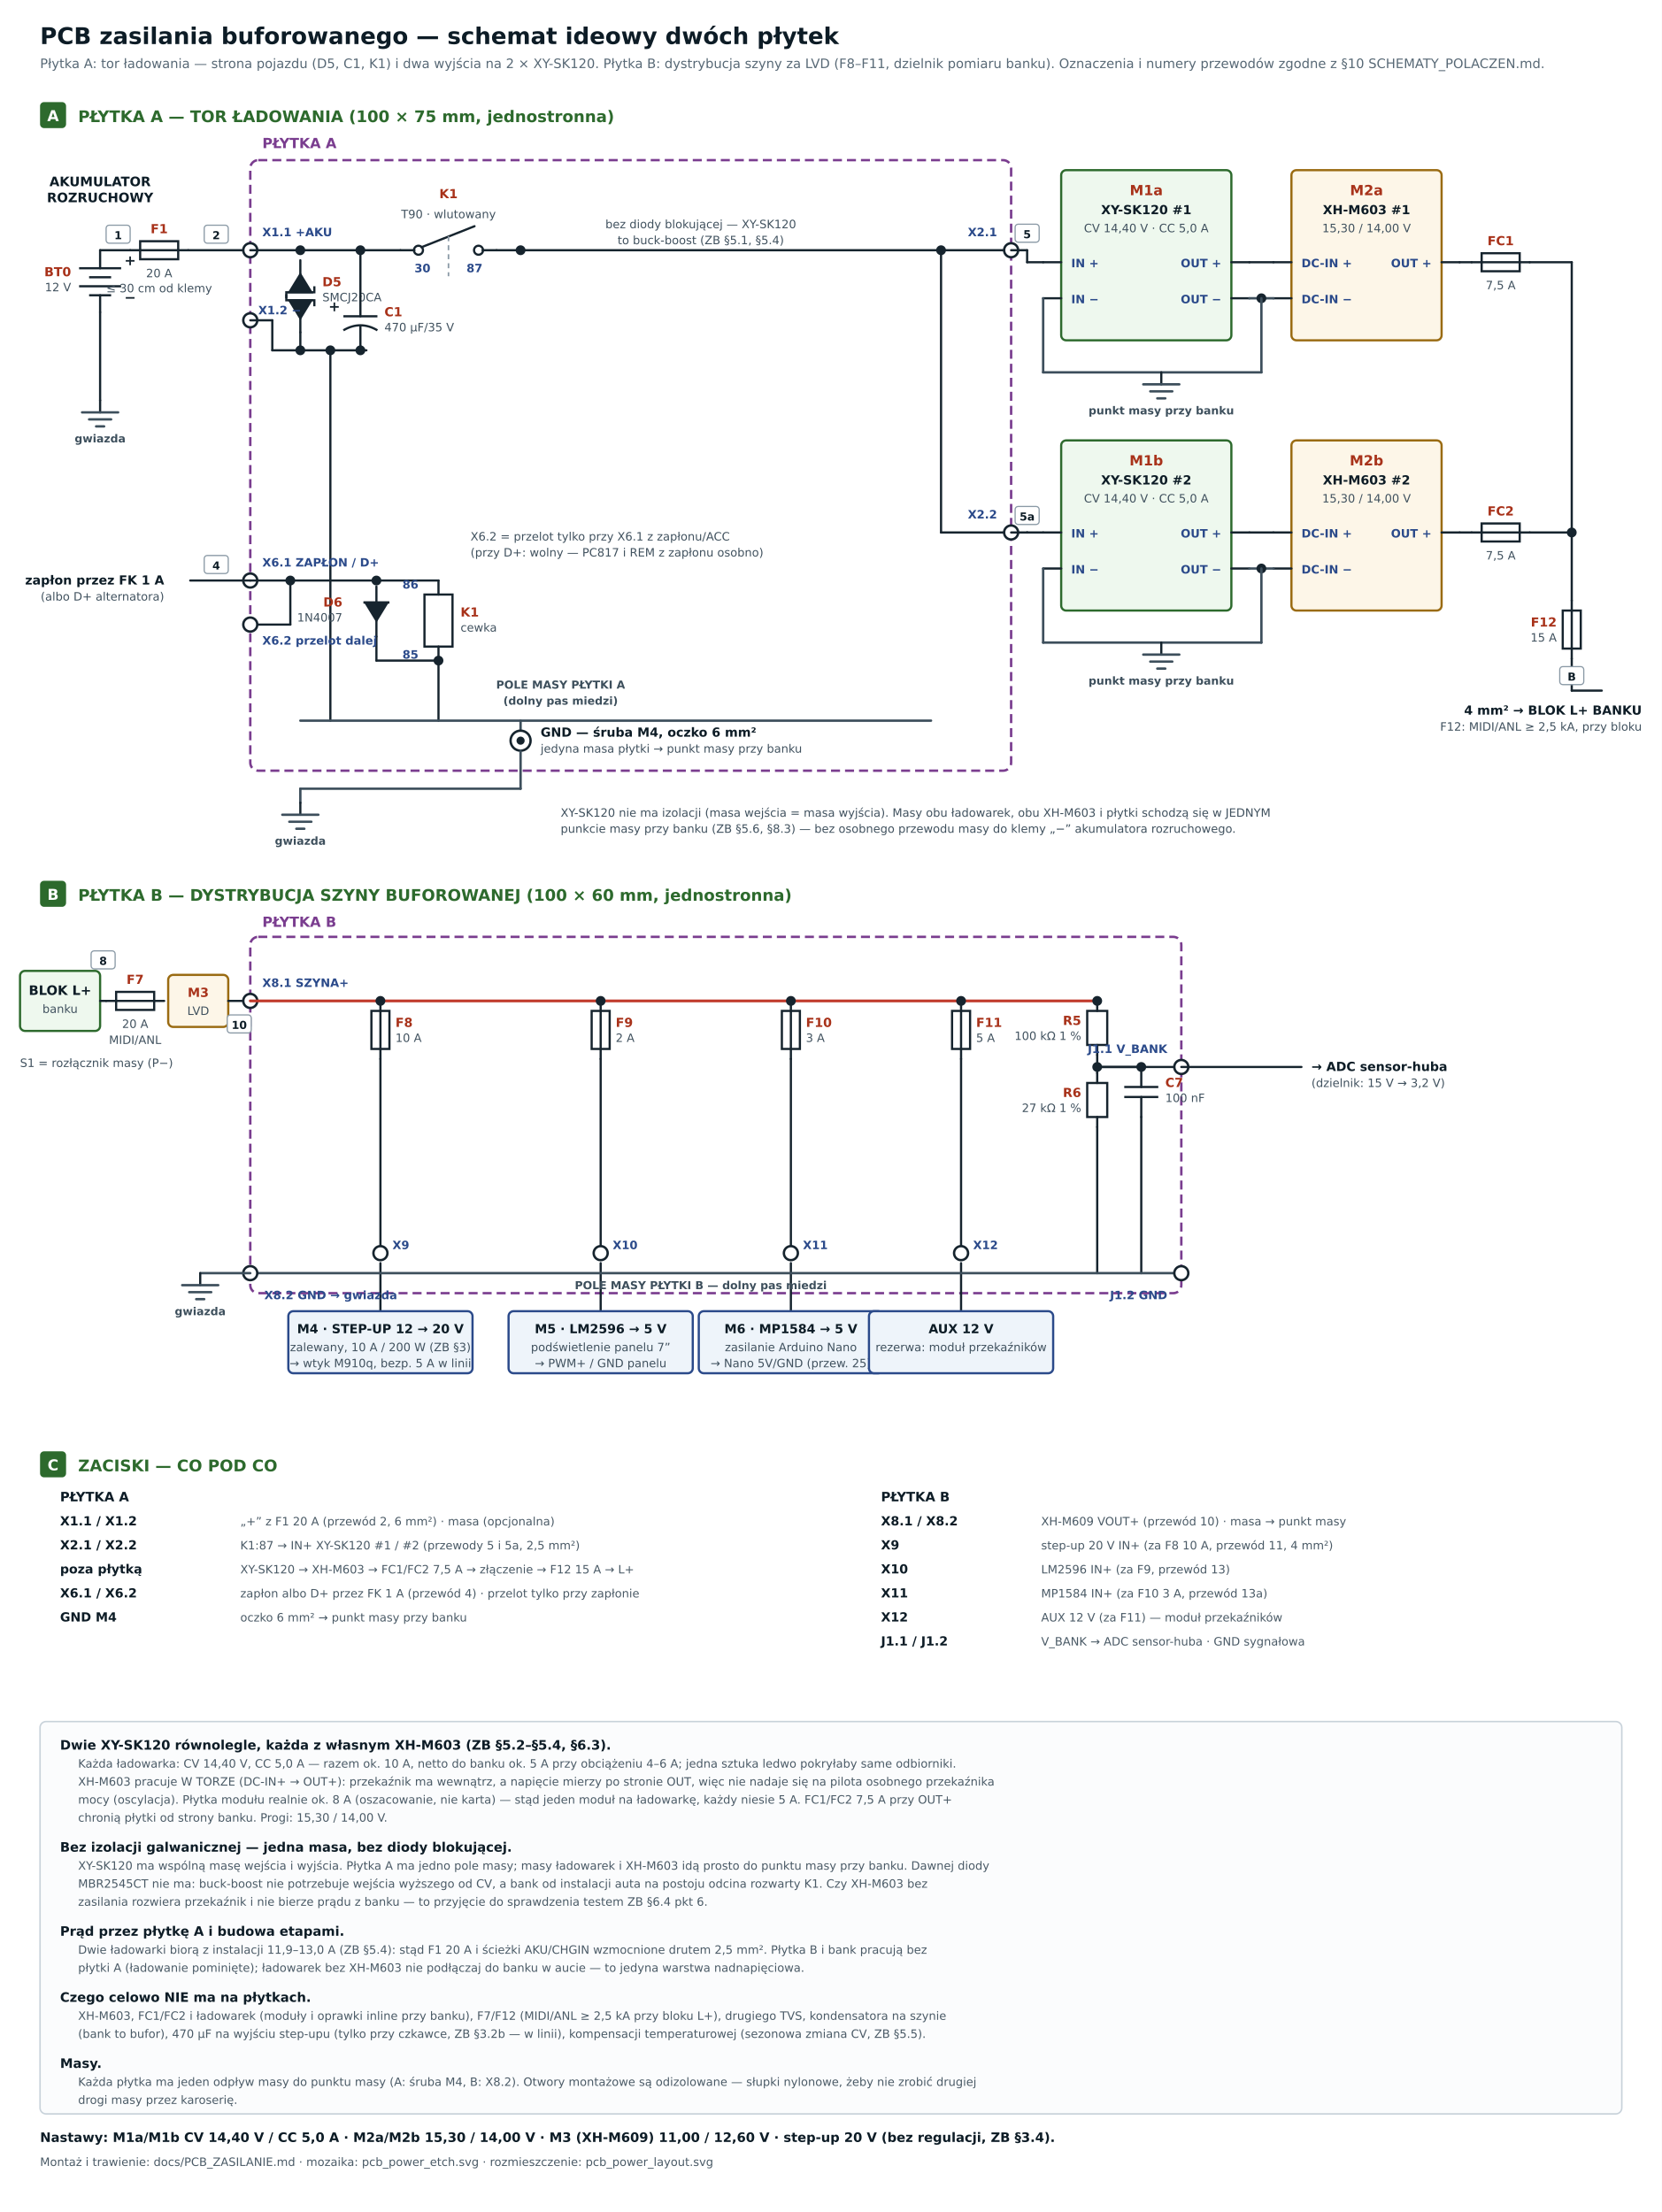
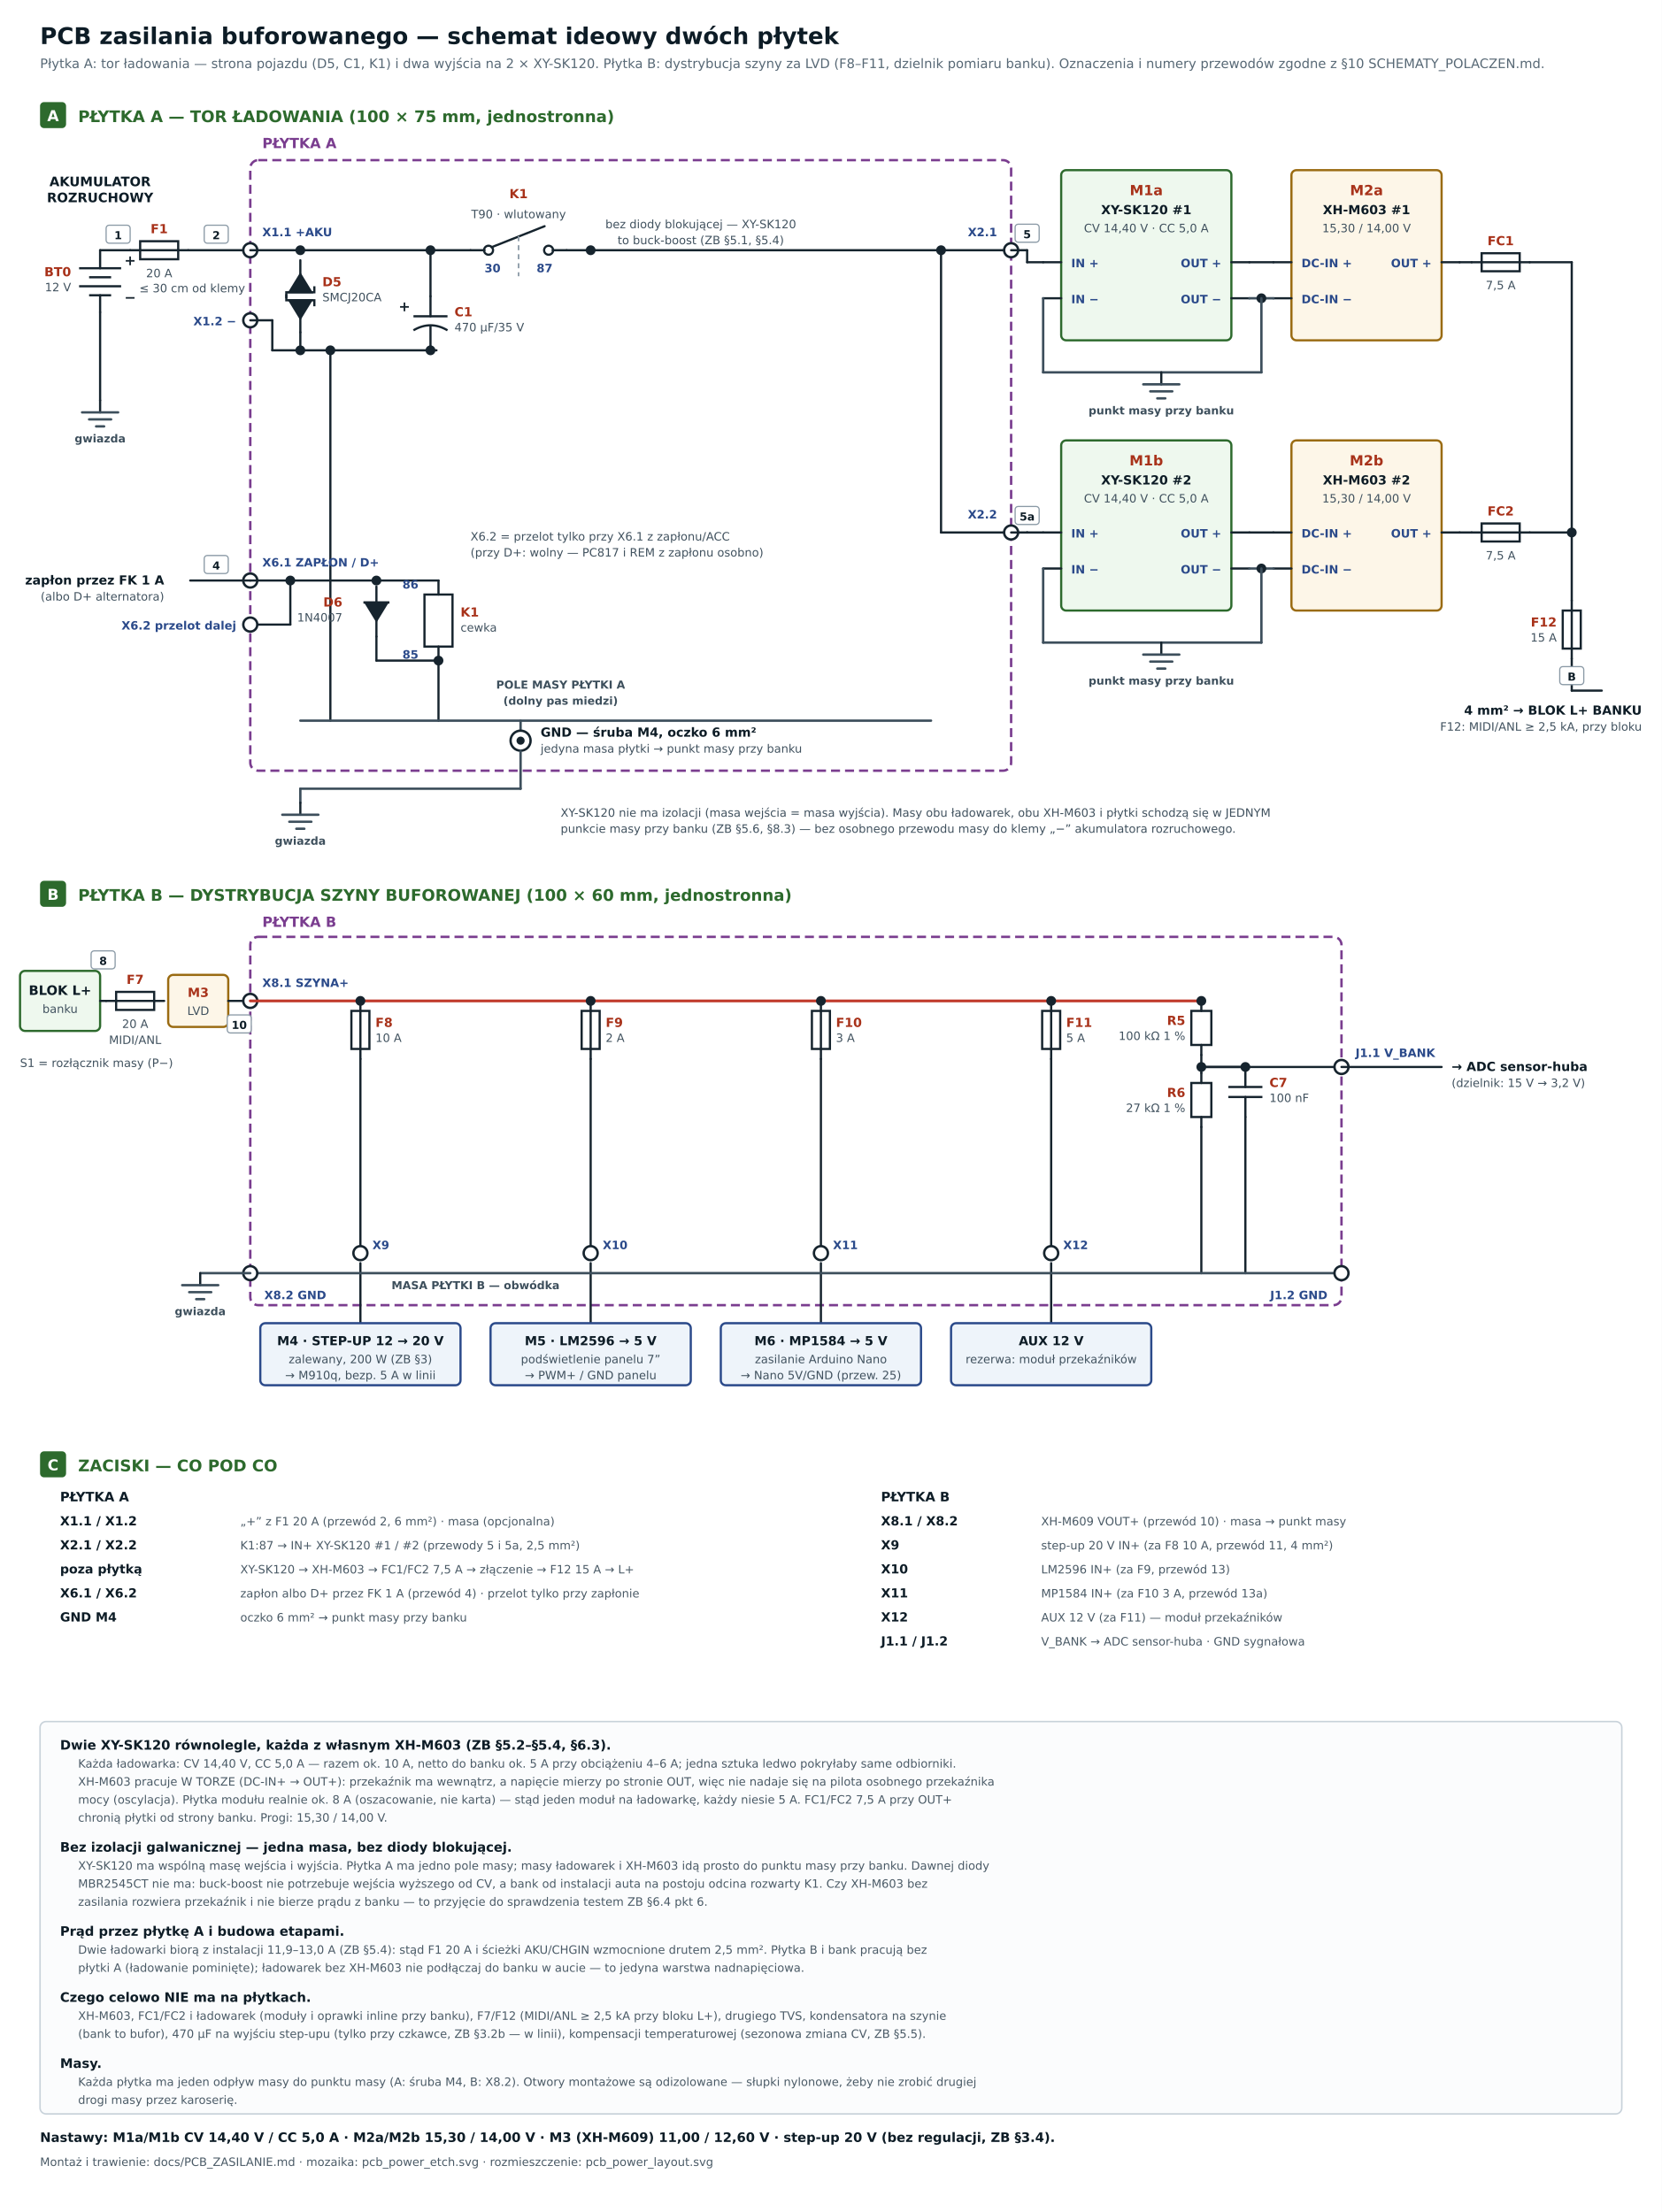
<svg xmlns="http://www.w3.org/2000/svg" width="1660" height="2210" viewBox="0 0 1660 2210" font-family="DejaVu Sans, Verdana, sans-serif">
  <style>
 .bg{fill:#ffffff}
 .w{stroke:#16242e;stroke-width:2.2;fill:none;stroke-linecap:round}
 .wp{stroke:#c0392b;stroke-width:2.8;fill:none;stroke-linecap:round}
 .wg{stroke:#3d4f5c;stroke-width:2.4;fill:none;stroke-linecap:round}
 .wo{stroke:#9a6b12;stroke-width:2.4;fill:none;stroke-linecap:round}
 .wd{stroke:#8b9aa6;stroke-width:1.6;fill:none;stroke-dasharray:5 4}
 .sym{stroke:#16242e;stroke-width:2.2;fill:none}
 .symf{stroke:#16242e;stroke-width:2.2;fill:#16242e}
 .blk{fill:#f5f8fa;stroke:#2b3a45;stroke-width:2.2;rx:5}
 .blkm{fill:#eef4fa;stroke:#2b4a8a;stroke-width:2.2;rx:5}
 .blkr{fill:#fdf6e8;stroke:#9a6b12;stroke-width:2.2;rx:5}
 .blkc{fill:#eef8ee;stroke:#2d6a2d;stroke-width:2.2;rx:5}
 .brd{fill:none;stroke:#7a3d8f;stroke-width:2.4;rx:8;stroke-dasharray:9 5}
 .term{fill:#ffffff;stroke:#16242e;stroke-width:2.4}
 .note{fill:#fbfcfd;stroke:#c8d2da;stroke-width:1.5;rx:6}
 .sectb{fill:#2d6a2d;rx:4}
 .ttl{font-size:23px;font-weight:bold;fill:#0d1c26}
 .sub{font-size:13px;fill:#576875}
 .sec{font-size:16px;font-weight:bold;fill:#2d6a2d}
 .sn{font-size:15px;font-weight:bold;fill:#ffffff;text-anchor:middle}
 .r{font-size:12.5px;font-weight:bold;fill:#a8321a}
 .rc{font-size:12.5px;font-weight:bold;fill:#a8321a;text-anchor:middle}
 .re{font-size:12.5px;font-weight:bold;fill:#a8321a;text-anchor:end}
 .v{font-size:11.5px;fill:#40515e}
 .vc{font-size:11.5px;fill:#40515e;text-anchor:middle}
 .ve{font-size:11.5px;fill:#40515e;text-anchor:end}
 .vb{font-size:14px;font-weight:bold;fill:#16242e;text-anchor:middle}
 .lbl{font-size:11.5px;fill:#33424e}
 .lbb{font-size:13px;font-weight:bold;fill:#0d1c26;text-anchor:middle}
 .pin{font-size:11.5px;font-weight:bold;fill:#2b4a8a}
 .pine{font-size:11.5px;font-weight:bold;fill:#2b4a8a;text-anchor:end}
 .pinc{font-size:11.5px;font-weight:bold;fill:#2b4a8a;text-anchor:middle}
 .mref{font-size:14px;font-weight:bold;fill:#a8321a;text-anchor:middle}
 .mname{font-size:12.5px;font-weight:bold;fill:#0d1c26;text-anchor:middle}
 .te{font-size:12.5px;font-weight:bold;fill:#0d1c26;text-anchor:end}
 .tb{font-size:12.5px;font-weight:bold;fill:#0d1c26}
 .gl{font-size:11px;font-weight:bold;fill:#3d4f5c;text-anchor:middle}
 .nh{font-size:13px;font-weight:bold;fill:#0d1c26}
 .nt{font-size:11.5px;fill:#4a5a66}
 .wn{font-size:11px;font-weight:bold;fill:#0d1c26;text-anchor:middle}
 .wnb{fill:#ffffff;stroke:#8b9aa6;stroke-width:1.2;rx:3}
 .brdl{font-size:14px;font-weight:bold;fill:#7a3d8f}
</style>
  <rect class="bg" x="0" y="0" width="1660" height="2210" />
  <text class="ttl" x="40" y="44">PCB zasilania buforowanego — schemat ideowy dwóch płytek</text>
  <text class="sub" x="40" y="68">Płytka A: tor ładowania — strona pojazdu (D5, C1, K1) i dwa wyjścia na 2 × XY-SK120. Płytka B: dystrybucja szyny za LVD (F8–F11, dzielnik pomiaru banku). Oznaczenia i numery przewodów zgodne z §10 SCHEMATY_POLACZEN.md.</text>
  <rect class="sectb" x="40" y="102" width="26" height="26" />
  <text class="sn" x="53" y="121">A</text>
  <text class="sec" x="78" y="122">PŁYTKA A — TOR ŁADOWANIA (100 × 75 mm, jednostronna)</text>
  <rect class="brd" x="250" y="160" width="760" height="610" />
  <text class="brdl" x="262" y="148">PŁYTKA A</text>
  <text class="lbb" x="100" y="186">AKUMULATOR</text>
  <text class="lbb" x="100" y="202">ROZRUCHOWY</text>
  <line class="w" x1="100" y1="250" x2="100" y2="268" />
  <line class="sym" x1="79" y1="268" x2="121" y2="268" />
  <line class="sym" x1="89" y1="277" x2="111" y2="277" />
  <line class="sym" x1="79" y1="286" x2="121" y2="286" />
  <line class="sym" x1="89" y1="295" x2="111" y2="295" />
  <line class="w" x1="100" y1="295" x2="100" y2="312" />
  <text class="vb" x="130" y="265">+</text>
  <text class="vb" x="130" y="302">−</text>
  <text class="re" x="71" y="276">BT0</text>
  <text class="ve" x="71" y="291">12 V</text>
  <line class="w" x1="100" y1="312" x2="100" y2="400" />
  <line class="w" x1="100" y1="400" x2="100" y2="412" />
  <line class="wg" x1="82" y1="412" x2="118" y2="412" />
  <line class="wg" x1="89" y1="419" x2="111" y2="419" />
  <line class="wg" x1="96" y1="426" x2="104" y2="426" />
  <text class="gl" x="100" y="442">gwiazda</text>
  <line class="w" x1="100" y1="250" x2="130" y2="250" />
  <rect class="wnb" x="106" y="225" width="24" height="18" />
  <text class="wn" x="118" y="239">1</text>
  <line class="w" x1="130" y1="250" x2="140" y2="250" />
  <rect class="sym" x="140" y="241" width="38" height="18" fill="#fff" />
  <line class="w" x1="140" y1="250" x2="178" y2="250" />
  <line class="w" x1="178" y1="250" x2="188" y2="250" />
  <text class="rc" x="159" y="233">F1</text>
  <text class="vc" x="159" y="277">20 A</text>
-   <text class="vc" x="159" y="292">≤ 30 cm od klemy</text>
+   <text class="vc" x="192" y="292">≤ 30 cm od klemy</text>
  <line class="w" x1="188" y1="250" x2="250" y2="250" />
  <rect class="wnb" x="204" y="225" width="24" height="18" />
  <text class="wn" x="216" y="239">2</text>
  <circle class="term" cx="250" cy="250" r="7" />
  <text class="te" x="234" y="255" />
  <text class="pin" x="262" y="236">X1.1 +AKU</text>
-   <line class="w" x1="250" y1="250" x2="400" y2="250" />
+   <line class="w" x1="250" y1="250" x2="470" y2="250" />
  <circle class="symf" cx="300" cy="250" r="3.8" />
-   <circle class="symf" cx="360" cy="250" r="3.8" />
+   <circle class="symf" cx="430" cy="250" r="3.8" />
  <line class="w" x1="300" y1="260" x2="300" y2="274" />
  <polygon class="symf" points="289,292 311,292 300,274" />
  <path class="sym" d="M 286 298 L 286 292 L 314 292 L 314 286" />
  <polygon class="symf" points="289,300 311,300 300,318" />
  <path class="sym" d="M 286 294 L 286 300 L 314 300 L 314 306" />
  <line class="w" x1="300" y1="318" x2="300" y2="332" />
  <text class="r" x="322" y="286">D5</text>
  <text class="v" x="322" y="301">SMCJ20CA</text>
  <line class="w" x1="300" y1="332" x2="300" y2="350" />
-   <line class="w" x1="360" y1="296" x2="360" y2="316" />
-   <line class="sym" x1="343" y1="316" x2="377" y2="316" />
-   <path class="sym" d="M 343 330 Q 360 320 377 330" />
-   <text class="vb" x="334" y="311">+</text>
-   <line class="w" x1="360" y1="326" x2="360" y2="346" />
-   <text class="r" x="384" y="316">C1</text>
-   <text class="v" x="384" y="331">470 µF/35 V</text>
-   <line class="w" x1="360" y1="250" x2="360" y2="296" />
-   <line class="w" x1="360" y1="346" x2="360" y2="350" />
+   <line class="w" x1="430" y1="296" x2="430" y2="316" />
+   <line class="sym" x1="413" y1="316" x2="447" y2="316" />
+   <path class="sym" d="M 413 330 Q 430 320 447 330" />
+   <text class="vb" x="404" y="311">+</text>
+   <line class="w" x1="430" y1="326" x2="430" y2="346" />
+   <text class="r" x="454" y="316">C1</text>
+   <text class="v" x="454" y="331">470 µF/35 V</text>
+   <line class="w" x1="430" y1="250" x2="430" y2="296" />
+   <line class="w" x1="430" y1="346" x2="430" y2="350" />
  <circle class="term" cx="250" cy="320" r="7" />
  <text class="te" x="234" y="325" />
-   <text class="pin" x="258" y="314">X1.2 −</text>
+   <text class="pine" x="236" y="325">X1.2 −</text>
  <line class="w" x1="250" y1="320" x2="272" y2="320" />
  <line class="w" x1="272" y1="320" x2="272" y2="350" />
-   <line class="w" x1="272" y1="350" x2="366" y2="350" />
+   <line class="w" x1="272" y1="350" x2="436" y2="350" />
  <circle class="symf" cx="300" cy="350" r="3.8" />
-   <circle class="symf" cx="360" cy="350" r="3.8" />
+   <circle class="symf" cx="430" cy="350" r="3.8" />
  <circle class="symf" cx="330" cy="350" r="3.8" />
  <line class="w" x1="330" y1="350" x2="330" y2="720" />
-   <line class="w" x1="400" y1="250" x2="414" y2="250" />
-   <circle class="sym" cx="418" cy="250" r="4.5" fill="#fff" />
-   <line class="w" x1="421" y1="247" x2="474" y2="226" />
-   <circle class="sym" cx="478" cy="250" r="4.5" fill="#fff" />
-   <line class="w" x1="482" y1="250" x2="496" y2="250" />
-   <line class="wd" x1="448" y1="236" x2="448" y2="276" />
-   <text class="rc" x="448" y="198">K1</text>
-   <text class="pin" x="414" y="272">30</text>
-   <text class="pine" x="482" y="272">87</text>
-   <text class="vc" x="448" y="218">T90 · wlutowany</text>
-   <line class="w" x1="496" y1="250" x2="520" y2="250" />
-   <circle class="symf" cx="520" cy="250" r="3.8" />
-   <line class="w" x1="520" y1="250" x2="1010" y2="250" />
+   <line class="w" x1="470" y1="250" x2="484" y2="250" />
+   <circle class="sym" cx="488" cy="250" r="4.5" fill="#fff" />
+   <line class="w" x1="491" y1="247" x2="544" y2="226" />
+   <circle class="sym" cx="548" cy="250" r="4.5" fill="#fff" />
+   <line class="w" x1="552" y1="250" x2="566" y2="250" />
+   <line class="wd" x1="518" y1="236" x2="518" y2="276" />
+   <text class="rc" x="518" y="198">K1</text>
+   <text class="pin" x="484" y="272">30</text>
+   <text class="pine" x="552" y="272">87</text>
+   <text class="vc" x="518" y="218">T90 · wlutowany</text>
+   <line class="w" x1="566" y1="250" x2="590" y2="250" />
+   <circle class="symf" cx="590" cy="250" r="3.8" />
+   <line class="w" x1="590" y1="250" x2="1010" y2="250" />
  <text class="vc" x="700" y="228">bez diody blokującej — XY-SK120</text>
  <text class="vc" x="700" y="244">to buck-boost (ZB §5.1, §5.4)</text>
  <circle class="term" cx="1010" cy="250" r="7" />
  <text class="te" x="994" y="255" />
  <text class="pine" x="996" y="236">X2.1</text>
  <circle class="symf" cx="940" cy="250" r="3.8" />
  <line class="w" x1="940" y1="250" x2="940" y2="532" />
  <line class="w" x1="940" y1="532" x2="1010" y2="532" />
  <circle class="term" cx="1010" cy="532" r="7" />
  <text class="te" x="994" y="537" />
  <text class="pine" x="996" y="518">X2.2</text>
  <rect class="blkc" x="1060" y="170" width="170" height="170" />
  <text class="mref" x="1145.0" y="195">M1a</text>
  <text class="mname" x="1145.0" y="214">XY-SK120 #1</text>
  <text class="vc" x="1145.0" y="232">CV 14,40 V · CC 5,0 A</text>
  <line class="w" x1="1042" y1="262" x2="1060" y2="262" />
  <text class="pin" x="1070" y="267">IN +</text>
  <line class="w" x1="1042" y1="298" x2="1060" y2="298" />
  <text class="pin" x="1070" y="303">IN −</text>
  <line class="w" x1="1230" y1="262" x2="1248" y2="262" />
  <text class="pine" x="1220" y="267">OUT +</text>
  <line class="w" x1="1230" y1="298" x2="1248" y2="298" />
  <text class="pine" x="1220" y="303">OUT −</text>
  <rect class="blkr" x="1290" y="170" width="150" height="170" />
  <text class="mref" x="1365.0" y="195">M2a</text>
  <text class="mname" x="1365.0" y="214">XH-M603 #1</text>
  <text class="vc" x="1365.0" y="232">15,30 / 14,00 V</text>
  <line class="w" x1="1272" y1="262" x2="1290" y2="262" />
  <text class="pin" x="1300" y="267">DC-IN +</text>
  <line class="w" x1="1272" y1="298" x2="1290" y2="298" />
  <text class="pin" x="1300" y="303">DC-IN −</text>
  <line class="w" x1="1440" y1="262" x2="1458" y2="262" />
  <text class="pine" x="1430" y="267">OUT +</text>
  <line class="w" x1="1010" y1="250" x2="1026" y2="250" />
  <line class="w" x1="1026" y1="250" x2="1026" y2="262" />
  <line class="w" x1="1026" y1="262" x2="1042" y2="262" />
  <rect class="wnb" x="1014" y="224" width="24" height="18" />
  <text class="wn" x="1026" y="238">5</text>
  <line class="w" x1="1248" y1="262" x2="1272" y2="262" />
  <line class="wg" x1="1042" y1="298" x2="1042" y2="372" />
  <line class="wg" x1="1248" y1="298" x2="1272" y2="298" />
  <circle class="symf" cx="1260" cy="298" r="3.8" />
  <line class="wg" x1="1260" y1="298" x2="1260" y2="372" />
  <line class="wg" x1="1042" y1="372" x2="1260" y2="372" />
  <line class="w" x1="1160" y1="372" x2="1160" y2="384" />
  <line class="wg" x1="1142" y1="384" x2="1178" y2="384" />
  <line class="wg" x1="1149" y1="391" x2="1171" y2="391" />
  <line class="wg" x1="1156" y1="398" x2="1164" y2="398" />
  <text class="gl" x="1160" y="414">punkt masy przy banku</text>
  <line class="w" x1="1458" y1="262" x2="1470" y2="262" />
  <line class="w" x1="1470" y1="262" x2="1480" y2="262" />
  <rect class="sym" x="1480" y="253" width="38" height="18" fill="#fff" />
  <line class="w" x1="1480" y1="262" x2="1518" y2="262" />
  <line class="w" x1="1518" y1="262" x2="1528" y2="262" />
  <text class="rc" x="1499" y="245">FC1</text>
  <text class="vc" x="1499" y="289">7,5 A</text>
  <line class="w" x1="1528" y1="262" x2="1570" y2="262" />
  <rect class="blkc" x="1060" y="440" width="170" height="170" />
  <text class="mref" x="1145.0" y="465">M1b</text>
  <text class="mname" x="1145.0" y="484">XY-SK120 #2</text>
  <text class="vc" x="1145.0" y="502">CV 14,40 V · CC 5,0 A</text>
  <line class="w" x1="1042" y1="532" x2="1060" y2="532" />
  <text class="pin" x="1070" y="537">IN +</text>
  <line class="w" x1="1042" y1="568" x2="1060" y2="568" />
  <text class="pin" x="1070" y="573">IN −</text>
  <line class="w" x1="1230" y1="532" x2="1248" y2="532" />
  <text class="pine" x="1220" y="537">OUT +</text>
  <line class="w" x1="1230" y1="568" x2="1248" y2="568" />
  <text class="pine" x="1220" y="573">OUT −</text>
  <rect class="blkr" x="1290" y="440" width="150" height="170" />
  <text class="mref" x="1365.0" y="465">M2b</text>
  <text class="mname" x="1365.0" y="484">XH-M603 #2</text>
  <text class="vc" x="1365.0" y="502">15,30 / 14,00 V</text>
  <line class="w" x1="1272" y1="532" x2="1290" y2="532" />
  <text class="pin" x="1300" y="537">DC-IN +</text>
  <line class="w" x1="1272" y1="568" x2="1290" y2="568" />
  <text class="pin" x="1300" y="573">DC-IN −</text>
  <line class="w" x1="1440" y1="532" x2="1458" y2="532" />
  <text class="pine" x="1430" y="537">OUT +</text>
  <line class="w" x1="1010" y1="532" x2="1026" y2="532" />
  <line class="w" x1="1026" y1="532" x2="1026" y2="532" />
  <line class="w" x1="1026" y1="532" x2="1042" y2="532" />
  <rect class="wnb" x="1014" y="506" width="24" height="18" />
  <text class="wn" x="1026" y="520">5a</text>
  <line class="w" x1="1248" y1="532" x2="1272" y2="532" />
  <line class="wg" x1="1042" y1="568" x2="1042" y2="642" />
  <line class="wg" x1="1248" y1="568" x2="1272" y2="568" />
  <circle class="symf" cx="1260" cy="568" r="3.8" />
  <line class="wg" x1="1260" y1="568" x2="1260" y2="642" />
  <line class="wg" x1="1042" y1="642" x2="1260" y2="642" />
  <line class="w" x1="1160" y1="642" x2="1160" y2="654" />
  <line class="wg" x1="1142" y1="654" x2="1178" y2="654" />
  <line class="wg" x1="1149" y1="661" x2="1171" y2="661" />
  <line class="wg" x1="1156" y1="668" x2="1164" y2="668" />
  <text class="gl" x="1160" y="684">punkt masy przy banku</text>
  <line class="w" x1="1458" y1="532" x2="1470" y2="532" />
  <line class="w" x1="1470" y1="532" x2="1480" y2="532" />
  <rect class="sym" x="1480" y="523" width="38" height="18" fill="#fff" />
  <line class="w" x1="1480" y1="532" x2="1518" y2="532" />
  <line class="w" x1="1518" y1="532" x2="1528" y2="532" />
  <text class="rc" x="1499" y="515">FC2</text>
  <text class="vc" x="1499" y="559">7,5 A</text>
  <line class="w" x1="1528" y1="532" x2="1570" y2="532" />
  <circle class="symf" cx="1570" cy="532" r="3.8" />
  <line class="w" x1="1570" y1="262" x2="1570" y2="600" />
  <line class="w" x1="1570" y1="600" x2="1570" y2="610" />
  <rect class="sym" x="1561" y="610" width="18" height="38" fill="#fff" />
  <line class="w" x1="1570" y1="610" x2="1570" y2="648" />
  <line class="w" x1="1570" y1="648" x2="1570" y2="658" />
  <text class="re" x="1555" y="626">F12</text>
  <text class="ve" x="1555" y="641">15 A</text>
  <line class="w" x1="1570" y1="658" x2="1570" y2="690" />
  <line class="w" x1="1570" y1="690" x2="1600" y2="690" />
  <rect class="wnb" x="1558" y="666" width="24" height="18" />
  <text class="wn" x="1570" y="680">B</text>
  <text class="te" x="1640" y="714">4 mm² → BLOK L+ BANKU</text>
  <text class="ve" x="1640" y="730">F12: MIDI/ANL ≥ 2,5 kA, przy bloku</text>
  <circle class="term" cx="250" cy="580" r="7" />
  <text class="te" x="234" y="585" />
  <text class="pin" x="262" y="566">X6.1 ZAPŁON / D+</text>
  <rect class="wnb" x="204" y="555" width="24" height="18" />
  <text class="wn" x="216" y="569">4</text>
  <line class="w" x1="190" y1="580" x2="250" y2="580" />
  <text class="te" x="164" y="584">zapłon przez FK 1 A</text>
  <text class="ve" x="164" y="600">(albo D+ alternatora)</text>
  <line class="w" x1="250" y1="580" x2="438" y2="580" />
  <circle class="symf" cx="376" cy="580" r="3.8" />
  <line class="w" x1="376" y1="586" x2="376" y2="602" />
  <polygon class="symf" points="365,602 387,602 376,620" />
  <line class="sym" x1="363" y1="602" x2="389" y2="602" />
  <line class="w" x1="376" y1="602" x2="376" y2="636" />
  <text class="re" x="342" y="606">D6</text>
  <text class="ve" x="342" y="621">1N4007</text>
  <line class="w" x1="438" y1="580" x2="438" y2="594" />
  <rect class="sym" x="424" y="594" width="28" height="52" fill="#fff" />
  <line class="w" x1="438" y1="646" x2="438" y2="660" />
  <text class="r" x="460" y="616">K1</text>
  <text class="v" x="460" y="631">cewka</text>
  <text class="pine" x="418" y="588">86</text>
  <text class="pine" x="418" y="658">85</text>
  <line class="w" x1="376" y1="636" x2="376" y2="660" />
  <line class="w" x1="376" y1="660" x2="438" y2="660" />
  <circle class="symf" cx="438" cy="660" r="3.8" />
  <line class="w" x1="438" y1="660" x2="438" y2="720" />
  <circle class="symf" cx="290" cy="580" r="3.8" />
  <line class="w" x1="290" y1="580" x2="290" y2="624" />
  <line class="w" x1="290" y1="624" x2="250" y2="624" />
  <circle class="term" cx="250" cy="624" r="7" />
  <text class="te" x="234" y="629" />
-   <text class="pin" x="262" y="644">X6.2 przelot dalej</text>
+   <text class="pine" x="236" y="629">X6.2 przelot dalej</text>
  <text class="v" x="470" y="540">X6.2 = przelot tylko przy X6.1 z zapłonu/ACC</text>
  <text class="v" x="470" y="556">(przy D+: wolny — PC817 i REM z zapłonu osobno)</text>
  <line class="wg" x1="300" y1="720" x2="930" y2="720" />
  <text class="gl" x="560" y="688">POLE MASY PŁYTKI A</text>
  <text class="gl" x="560" y="704">(dolny pas miedzi)</text>
  <line class="wg" x1="520" y1="720" x2="520" y2="730" />
  <circle class="term" cx="520" cy="740" r="10" />
  <circle class="symf" cx="520" cy="740" r="3" />
  <text class="tb" x="540" y="736">GND — śruba M4, oczko 6 mm²</text>
  <text class="v" x="540" y="752">jedyna masa płytki → punkt masy przy banku</text>
  <line class="wg" x1="520" y1="750" x2="520" y2="788" />
  <line class="wg" x1="520" y1="788" x2="300" y2="788" />
  <line class="wg" x1="300" y1="788" x2="300" y2="802" />
  <line class="w" x1="300" y1="802" x2="300" y2="814" />
  <line class="wg" x1="282" y1="814" x2="318" y2="814" />
  <line class="wg" x1="289" y1="821" x2="311" y2="821" />
  <line class="wg" x1="296" y1="828" x2="304" y2="828" />
  <text class="gl" x="300" y="844">gwiazda</text>
  <text class="v" x="560" y="816">XY-SK120 nie ma izolacji (masa wejścia = masa wyjścia). Masy obu ładowarek, obu XH-M603 i płytki schodzą się w JEDNYM</text>
  <text class="v" x="560" y="832">punkcie masy przy banku (ZB §5.6, §8.3) — bez osobnego przewodu masy do klemy „−” akumulatora rozruchowego.</text>
  <rect class="sectb" x="40" y="880" width="26" height="26" />
  <text class="sn" x="53" y="899">B</text>
  <text class="sec" x="78" y="900">PŁYTKA B — DYSTRYBUCJA SZYNY BUFOROWANEJ (100 × 60 mm, jednostronna)</text>
-   <rect class="brd" x="250" y="936" width="930" height="356" />
+   <rect class="brd" x="250" y="936" width="1090" height="368" />
  <text class="brdl" x="262" y="926">PŁYTKA B</text>
  <rect class="blkc" x="20" y="970" width="80" height="60" />
  <text class="lbb" x="60" y="994">BLOK L+</text>
  <text class="vc" x="60" y="1012">banku</text>
  <line class="w" x1="100" y1="1000" x2="106" y2="1000" />
  <rect class="wnb" x="91" y="950" width="24" height="18" />
  <text class="wn" x="103" y="964">8</text>
  <line class="w" x1="106" y1="1000" x2="116" y2="1000" />
  <rect class="sym" x="116" y="991" width="38" height="18" fill="#fff" />
  <line class="w" x1="116" y1="1000" x2="154" y2="1000" />
  <line class="w" x1="154" y1="1000" x2="164" y2="1000" />
  <text class="rc" x="135" y="983">F7</text>
  <text class="vc" x="135" y="1027">20 A</text>
  <text class="vc" x="135" y="1043">MIDI/ANL</text>
  <rect class="blkr" x="168" y="974" width="60" height="52" />
  <text class="rc" x="198" y="996">M3</text>
  <text class="vc" x="198" y="1014">LVD</text>
  <line class="w" x1="228" y1="1000" x2="250" y2="1000" />
  <rect class="wnb" x="227" y="1014" width="24" height="18" />
  <text class="wn" x="239" y="1028">10</text>
  <text class="v" x="20" y="1066">S1 = rozłącznik masy (P−)</text>
  <circle class="term" cx="250" cy="1000" r="7" />
  <text class="te" x="234" y="1005" />
  <text class="pin" x="262" y="986">X8.1 SZYNA+</text>
-   <line class="wp" x1="250" y1="1000" x2="1096" y2="1000" />
-   <circle class="symf" cx="380" cy="1000" r="3.8" />
-   <line class="w" x1="380" y1="1000" x2="380" y2="1010" />
-   <rect class="sym" x="371" y="1010" width="18" height="38" fill="#fff" />
-   <line class="w" x1="380" y1="1010" x2="380" y2="1048" />
-   <line class="w" x1="380" y1="1048" x2="380" y2="1058" />
-   <text class="r" x="395" y="1026">F8</text>
-   <text class="v" x="395" y="1041">10 A</text>
-   <line class="w" x1="380" y1="1058" x2="380" y2="1252" />
-   <circle class="term" cx="380" cy="1252" r="7" />
-   <text class="te" x="364" y="1257" />
-   <text class="pin" x="392" y="1248">X9</text>
-   <line class="w" x1="380" y1="1262" x2="380" y2="1310" />
-   <rect class="blkm" x="288" y="1310" width="184" height="62" />
-   <text class="mname" x="380" y="1332">M4 · STEP-UP 12 → 20 V</text>
-   <text class="vc" x="380" y="1350">zalewany, 10 A / 200 W (ZB §3)</text>
-   <text class="vc" x="380" y="1366">→ wtyk M910q, bezp. 5 A w linii</text>
-   <circle class="symf" cx="600" cy="1000" r="3.8" />
-   <line class="w" x1="600" y1="1000" x2="600" y2="1010" />
-   <rect class="sym" x="591" y="1010" width="18" height="38" fill="#fff" />
-   <line class="w" x1="600" y1="1010" x2="600" y2="1048" />
-   <line class="w" x1="600" y1="1048" x2="600" y2="1058" />
-   <text class="r" x="615" y="1026">F9</text>
-   <text class="v" x="615" y="1041">2 A</text>
-   <line class="w" x1="600" y1="1058" x2="600" y2="1252" />
-   <circle class="term" cx="600" cy="1252" r="7" />
-   <text class="te" x="584" y="1257" />
-   <text class="pin" x="612" y="1248">X10</text>
-   <line class="w" x1="600" y1="1262" x2="600" y2="1310" />
-   <rect class="blkm" x="508" y="1310" width="184" height="62" />
-   <text class="mname" x="600" y="1332">M5 · LM2596 → 5 V</text>
-   <text class="vc" x="600" y="1350">podświetlenie panelu 7”</text>
-   <text class="vc" x="600" y="1366">→ PWM+ / GND panelu</text>
-   <circle class="symf" cx="790" cy="1000" r="3.8" />
-   <line class="w" x1="790" y1="1000" x2="790" y2="1010" />
-   <rect class="sym" x="781" y="1010" width="18" height="38" fill="#fff" />
-   <line class="w" x1="790" y1="1010" x2="790" y2="1048" />
-   <line class="w" x1="790" y1="1048" x2="790" y2="1058" />
-   <text class="r" x="805" y="1026">F10</text>
-   <text class="v" x="805" y="1041">3 A</text>
-   <line class="w" x1="790" y1="1058" x2="790" y2="1252" />
-   <circle class="term" cx="790" cy="1252" r="7" />
-   <text class="te" x="774" y="1257" />
-   <text class="pin" x="802" y="1248">X11</text>
-   <line class="w" x1="790" y1="1262" x2="790" y2="1310" />
-   <rect class="blkm" x="698" y="1310" width="184" height="62" />
-   <text class="mname" x="790" y="1332">M6 · MP1584 → 5 V</text>
-   <text class="vc" x="790" y="1350">zasilanie Arduino Nano</text>
-   <text class="vc" x="790" y="1366">→ Nano 5V/GND (przew. 25)</text>
-   <circle class="symf" cx="960" cy="1000" r="3.8" />
-   <line class="w" x1="960" y1="1000" x2="960" y2="1010" />
-   <rect class="sym" x="951" y="1010" width="18" height="38" fill="#fff" />
-   <line class="w" x1="960" y1="1010" x2="960" y2="1048" />
-   <line class="w" x1="960" y1="1048" x2="960" y2="1058" />
-   <text class="r" x="975" y="1026">F11</text>
-   <text class="v" x="975" y="1041">5 A</text>
-   <line class="w" x1="960" y1="1058" x2="960" y2="1252" />
-   <circle class="term" cx="960" cy="1252" r="7" />
-   <text class="te" x="944" y="1257" />
-   <text class="pin" x="972" y="1248">X12</text>
-   <line class="w" x1="960" y1="1262" x2="960" y2="1310" />
-   <rect class="blkm" x="868" y="1310" width="184" height="62" />
-   <text class="mname" x="960" y="1332">AUX 12 V</text>
-   <text class="vc" x="960" y="1350">rezerwa: moduł przekaźników</text>
-   <circle class="symf" cx="1096" cy="1000" r="3.8" />
-   <line class="w" x1="1096" y1="1000" x2="1096" y2="1010" />
-   <rect class="sym" x="1086" y="1010" width="20" height="34" fill="#fff" />
-   <line class="w" x1="1096" y1="1044" x2="1096" y2="1054" />
-   <text class="re" x="1080" y="1024">R5</text>
-   <text class="ve" x="1080" y="1039">100 kΩ 1 %</text>
-   <circle class="symf" cx="1096" cy="1066" r="3.8" />
-   <line class="w" x1="1096" y1="1054" x2="1096" y2="1066" />
-   <line class="w" x1="1096" y1="1072" x2="1096" y2="1082" />
-   <rect class="sym" x="1086" y="1082" width="20" height="34" fill="#fff" />
-   <line class="w" x1="1096" y1="1116" x2="1096" y2="1126" />
-   <text class="re" x="1080" y="1096">R6</text>
-   <text class="ve" x="1080" y="1111">27 kΩ 1 %</text>
-   <line class="w" x1="1096" y1="1066" x2="1096" y2="1072" />
-   <line class="w" x1="1096" y1="1126" x2="1096" y2="1272" />
-   <line class="w" x1="1096" y1="1066" x2="1180" y2="1066" />
-   <circle class="term" cx="1180" cy="1066" r="7" />
-   <text class="te" x="1164" y="1071" />
-   <text class="pine" x="1166" y="1052">J1.1 V_BANK</text>
-   <line class="w" x1="1180" y1="1066" x2="1300" y2="1066" />
-   <text class="tb" x="1310" y="1070">→ ADC sensor-huba</text>
-   <text class="v" x="1310" y="1086">(dzielnik: 15 V → 3,2 V)</text>
-   <line class="w" x1="1140" y1="1066" x2="1140" y2="1086" />
-   <line class="sym" x1="1123" y1="1086" x2="1157" y2="1086" />
-   <line class="sym" x1="1123" y1="1096" x2="1157" y2="1096" />
-   <line class="w" x1="1140" y1="1096" x2="1140" y2="1116" />
-   <text class="r" x="1164" y="1086">C7</text>
-   <text class="v" x="1164" y="1101">100 nF</text>
-   <line class="w" x1="1096" y1="1066" x2="1140" y2="1066" />
-   <circle class="symf" cx="1140" cy="1066" r="3.8" />
-   <line class="w" x1="1140" y1="1116" x2="1140" y2="1272" />
-   <line class="wg" x1="250" y1="1272" x2="1180" y2="1272" />
-   <text class="gl" x="700" y="1288">POLE MASY PŁYTKI B — dolny pas miedzi</text>
+   <line class="wp" x1="250" y1="1000" x2="1200" y2="1000" />
+   <circle class="symf" cx="360" cy="1000" r="3.8" />
+   <line class="w" x1="360" y1="1000" x2="360" y2="1010" />
+   <rect class="sym" x="351" y="1010" width="18" height="38" fill="#fff" />
+   <line class="w" x1="360" y1="1010" x2="360" y2="1048" />
+   <line class="w" x1="360" y1="1048" x2="360" y2="1058" />
+   <text class="r" x="375" y="1026">F8</text>
+   <text class="v" x="375" y="1041">10 A</text>
+   <line class="w" x1="360" y1="1058" x2="360" y2="1252" />
+   <circle class="term" cx="360" cy="1252" r="7" />
+   <text class="te" x="344" y="1257" />
+   <text class="pin" x="372" y="1248">X9</text>
+   <line class="w" x1="360" y1="1262" x2="360" y2="1322" />
+   <rect class="blkm" x="260" y="1322" width="200" height="62" />
+   <text class="mname" x="360" y="1344">M4 · STEP-UP 12 → 20 V</text>
+   <text class="vc" x="360" y="1362">zalewany, 200 W (ZB §3)</text>
+   <text class="vc" x="360" y="1378">→ M910q, bezp. 5 A w linii</text>
+   <circle class="symf" cx="590" cy="1000" r="3.8" />
+   <line class="w" x1="590" y1="1000" x2="590" y2="1010" />
+   <rect class="sym" x="581" y="1010" width="18" height="38" fill="#fff" />
+   <line class="w" x1="590" y1="1010" x2="590" y2="1048" />
+   <line class="w" x1="590" y1="1048" x2="590" y2="1058" />
+   <text class="r" x="605" y="1026">F9</text>
+   <text class="v" x="605" y="1041">2 A</text>
+   <line class="w" x1="590" y1="1058" x2="590" y2="1252" />
+   <circle class="term" cx="590" cy="1252" r="7" />
+   <text class="te" x="574" y="1257" />
+   <text class="pin" x="602" y="1248">X10</text>
+   <line class="w" x1="590" y1="1262" x2="590" y2="1322" />
+   <rect class="blkm" x="490" y="1322" width="200" height="62" />
+   <text class="mname" x="590" y="1344">M5 · LM2596 → 5 V</text>
+   <text class="vc" x="590" y="1362">podświetlenie panelu 7”</text>
+   <text class="vc" x="590" y="1378">→ PWM+ / GND panelu</text>
+   <circle class="symf" cx="820" cy="1000" r="3.8" />
+   <line class="w" x1="820" y1="1000" x2="820" y2="1010" />
+   <rect class="sym" x="811" y="1010" width="18" height="38" fill="#fff" />
+   <line class="w" x1="820" y1="1010" x2="820" y2="1048" />
+   <line class="w" x1="820" y1="1048" x2="820" y2="1058" />
+   <text class="r" x="835" y="1026">F10</text>
+   <text class="v" x="835" y="1041">3 A</text>
+   <line class="w" x1="820" y1="1058" x2="820" y2="1252" />
+   <circle class="term" cx="820" cy="1252" r="7" />
+   <text class="te" x="804" y="1257" />
+   <text class="pin" x="832" y="1248">X11</text>
+   <line class="w" x1="820" y1="1262" x2="820" y2="1322" />
+   <rect class="blkm" x="720" y="1322" width="200" height="62" />
+   <text class="mname" x="820" y="1344">M6 · MP1584 → 5 V</text>
+   <text class="vc" x="820" y="1362">zasilanie Arduino Nano</text>
+   <text class="vc" x="820" y="1378">→ Nano 5V/GND (przew. 25)</text>
+   <circle class="symf" cx="1050" cy="1000" r="3.8" />
+   <line class="w" x1="1050" y1="1000" x2="1050" y2="1010" />
+   <rect class="sym" x="1041" y="1010" width="18" height="38" fill="#fff" />
+   <line class="w" x1="1050" y1="1010" x2="1050" y2="1048" />
+   <line class="w" x1="1050" y1="1048" x2="1050" y2="1058" />
+   <text class="r" x="1065" y="1026">F11</text>
+   <text class="v" x="1065" y="1041">5 A</text>
+   <line class="w" x1="1050" y1="1058" x2="1050" y2="1252" />
+   <circle class="term" cx="1050" cy="1252" r="7" />
+   <text class="te" x="1034" y="1257" />
+   <text class="pin" x="1062" y="1248">X12</text>
+   <line class="w" x1="1050" y1="1262" x2="1050" y2="1322" />
+   <rect class="blkm" x="950" y="1322" width="200" height="62" />
+   <text class="mname" x="1050" y="1344">AUX 12 V</text>
+   <text class="vc" x="1050" y="1362">rezerwa: moduł przekaźników</text>
+   <circle class="symf" cx="1200" cy="1000" r="3.8" />
+   <line class="w" x1="1200" y1="1000" x2="1200" y2="1010" />
+   <rect class="sym" x="1190" y="1010" width="20" height="34" fill="#fff" />
+   <line class="w" x1="1200" y1="1044" x2="1200" y2="1054" />
+   <text class="re" x="1184" y="1024">R5</text>
+   <text class="ve" x="1184" y="1039">100 kΩ 1 %</text>
+   <circle class="symf" cx="1200" cy="1066" r="3.8" />
+   <line class="w" x1="1200" y1="1054" x2="1200" y2="1066" />
+   <line class="w" x1="1200" y1="1072" x2="1200" y2="1082" />
+   <rect class="sym" x="1190" y="1082" width="20" height="34" fill="#fff" />
+   <line class="w" x1="1200" y1="1116" x2="1200" y2="1126" />
+   <text class="re" x="1184" y="1096">R6</text>
+   <text class="ve" x="1184" y="1111">27 kΩ 1 %</text>
+   <line class="w" x1="1200" y1="1066" x2="1200" y2="1072" />
+   <line class="w" x1="1200" y1="1126" x2="1200" y2="1272" />
+   <line class="w" x1="1200" y1="1066" x2="1340" y2="1066" />
+   <circle class="term" cx="1340" cy="1066" r="7" />
+   <text class="te" x="1324" y="1071" />
+   <text class="pin" x="1354" y="1056">J1.1 V_BANK</text>
+   <line class="w" x1="1340" y1="1066" x2="1440" y2="1066" />
+   <text class="tb" x="1450" y="1070">→ ADC sensor-huba</text>
+   <text class="v" x="1450" y="1086">(dzielnik: 15 V → 3,2 V)</text>
+   <line class="w" x1="1244" y1="1066" x2="1244" y2="1086" />
+   <line class="sym" x1="1227" y1="1086" x2="1261" y2="1086" />
+   <line class="sym" x1="1227" y1="1096" x2="1261" y2="1096" />
+   <line class="w" x1="1244" y1="1096" x2="1244" y2="1116" />
+   <text class="r" x="1268" y="1086">C7</text>
+   <text class="v" x="1268" y="1101">100 nF</text>
+   <line class="w" x1="1200" y1="1066" x2="1244" y2="1066" />
+   <circle class="symf" cx="1244" cy="1066" r="3.8" />
+   <line class="w" x1="1244" y1="1116" x2="1244" y2="1272" />
+   <line class="wg" x1="250" y1="1272" x2="1340" y2="1272" />
+   <text class="gl" x="475" y="1288">MASA PŁYTKI B — obwódka</text>
  <circle class="term" cx="250" cy="1272" r="7" />
  <text class="te" x="234" y="1277" />
-   <text class="pin" x="264" y="1298">X8.2 GND → gwiazda</text>
+   <text class="pin" x="264" y="1298">X8.2 GND</text>
  <line class="wg" x1="250" y1="1272" x2="200" y2="1272" />
  <line class="w" x1="200" y1="1272" x2="200" y2="1284" />
  <line class="wg" x1="182" y1="1284" x2="218" y2="1284" />
  <line class="wg" x1="189" y1="1291" x2="211" y2="1291" />
  <line class="wg" x1="196" y1="1298" x2="204" y2="1298" />
  <text class="gl" x="200" y="1314">gwiazda</text>
-   <circle class="term" cx="1180" cy="1272" r="7" />
-   <text class="te" x="1164" y="1277" />
-   <text class="pine" x="1166" y="1298">J1.2 GND</text>
+   <circle class="term" cx="1340" cy="1272" r="7" />
+   <text class="te" x="1324" y="1277" />
+   <text class="pine" x="1326" y="1298">J1.2 GND</text>
  <rect class="sectb" x="40" y="1450" width="26" height="26" />
  <text class="sn" x="53" y="1469">C</text>
  <text class="sec" x="78" y="1470">ZACISKI — CO POD CO</text>
  <text class="nh" x="60" y="1500">PŁYTKA A</text>
  <text class="nt" x="240" y="1500" />
  <text class="tb" x="60" y="1524">X1.1 / X1.2</text>
  <text class="nt" x="240" y="1524">„+” z F1 20 A (przewód 2, 6 mm²) · masa (opcjonalna)</text>
  <text class="tb" x="60" y="1548">X2.1 / X2.2</text>
  <text class="nt" x="240" y="1548">K1:87 → IN+ XY-SK120 #1 / #2 (przewody 5 i 5a, 2,5 mm²)</text>
  <text class="tb" x="60" y="1572">poza płytką</text>
  <text class="nt" x="240" y="1572">XY-SK120 → XH-M603 → FC1/FC2 7,5 A → złączenie → F12 15 A → L+</text>
  <text class="tb" x="60" y="1596">X6.1 / X6.2</text>
  <text class="nt" x="240" y="1596">zapłon albo D+ przez FK 1 A (przewód 4) · przelot tylko przy zapłonie</text>
  <text class="tb" x="60" y="1620">GND M4</text>
  <text class="nt" x="240" y="1620">oczko 6 mm² → punkt masy przy banku</text>
  <text class="nh" x="880" y="1500">PŁYTKA B</text>
  <text class="nt" x="1040" y="1500" />
  <text class="tb" x="880" y="1524">X8.1 / X8.2</text>
  <text class="nt" x="1040" y="1524">XH-M609 VOUT+ (przewód 10) · masa → punkt masy</text>
  <text class="tb" x="880" y="1548">X9</text>
  <text class="nt" x="1040" y="1548">step-up 20 V IN+ (za F8 10 A, przewód 11, 4 mm²)</text>
  <text class="tb" x="880" y="1572">X10</text>
  <text class="nt" x="1040" y="1572">LM2596 IN+ (za F9, przewód 13)</text>
  <text class="tb" x="880" y="1596">X11</text>
  <text class="nt" x="1040" y="1596">MP1584 IN+ (za F10 3 A, przewód 13a)</text>
  <text class="tb" x="880" y="1620">X12</text>
  <text class="nt" x="1040" y="1620">AUX 12 V (za F11) — moduł przekaźników</text>
  <text class="tb" x="880" y="1644">J1.1 / J1.2</text>
  <text class="nt" x="1040" y="1644">V_BANK → ADC sensor-huba · GND sygnałowa</text>
  <rect class="note" x="40" y="1720" width="1580" height="392" />
  <text class="nh" x="60" y="1748">Dwie XY-SK120 równolegle, każda z własnym XH-M603 (ZB §5.2–§5.4, §6.3).</text>
  <text class="nt" x="78" y="1766">Każda ładowarka: CV 14,40 V, CC 5,0 A — razem ok. 10 A, netto do banku ok. 5 A przy obciążeniu 4–6 A; jedna sztuka ledwo pokryłaby same odbiorniki.</text>
  <text class="nt" x="78" y="1784">XH-M603 pracuje W TORZE (DC-IN+ → OUT+): przekaźnik ma wewnątrz, a napięcie mierzy po stronie OUT, więc nie nadaje się na pilota osobnego przekaźnika</text>
  <text class="nt" x="78" y="1802">mocy (oscylacja). Płytka modułu realnie ok. 8 A (oszacowanie, nie karta) — stąd jeden moduł na ładowarkę, każdy niesie 5 A. FC1/FC2 7,5 A przy OUT+</text>
  <text class="nt" x="78" y="1820">chronią płytki od strony banku. Progi: 15,30 / 14,00 V.</text>
  <text class="nh" x="60" y="1850">Bez izolacji galwanicznej — jedna masa, bez diody blokującej.</text>
  <text class="nt" x="78" y="1868">XY-SK120 ma wspólną masę wejścia i wyjścia. Płytka A ma jedno pole masy; masy ładowarek i XH-M603 idą prosto do punktu masy przy banku. Dawnej diody</text>
  <text class="nt" x="78" y="1886">MBR2545CT nie ma: buck-boost nie potrzebuje wejścia wyższego od CV, a bank od instalacji auta na postoju odcina rozwarty K1. Czy XH-M603 bez</text>
  <text class="nt" x="78" y="1904">zasilania rozwiera przekaźnik i nie bierze prądu z banku — to przyjęcie do sprawdzenia testem ZB §6.4 pkt 6.</text>
  <text class="nh" x="60" y="1934">Prąd przez płytkę A i budowa etapami.</text>
  <text class="nt" x="78" y="1952">Dwie ładowarki biorą z instalacji 11,9–13,0 A (ZB §5.4): stąd F1 20 A i ścieżki AKU/CHGIN wzmocnione drutem 2,5 mm². Płytka B i bank pracują bez</text>
  <text class="nt" x="78" y="1970">płytki A (ładowanie pominięte); ładowarek bez XH-M603 nie podłączaj do banku w aucie — to jedyna warstwa nadnapięciowa.</text>
  <text class="nh" x="60" y="2000">Czego celowo NIE ma na płytkach.</text>
  <text class="nt" x="78" y="2018">XH-M603, FC1/FC2 i ładowarek (moduły i oprawki inline przy banku), F7/F12 (MIDI/ANL ≥ 2,5 kA przy bloku L+), drugiego TVS, kondensatora na szynie</text>
  <text class="nt" x="78" y="2036">(bank to bufor), 470 µF na wyjściu step-upu (tylko przy czkawce, ZB §3.2b — w linii), kompensacji temperaturowej (sezonowa zmiana CV, ZB §5.5).</text>
  <text class="nh" x="60" y="2066">Masy.</text>
  <text class="nt" x="78" y="2084">Każda płytka ma jeden odpływ masy do punktu masy (A: śruba M4, B: X8.2). Otwory montażowe są odizolowane — słupki nylonowe, żeby nie zrobić drugiej</text>
  <text class="nt" x="78" y="2102">drogi masy przez karoserię.</text>
  <text class="nh" x="40" y="2140">Nastawy: M1a/M1b CV 14,40 V / CC 5,0 A · M2a/M2b 15,30 / 14,00 V · M3 (XH-M609) 11,00 / 12,60 V · step-up 20 V (bez regulacji, ZB §3.4).</text>
  <text class="nt" x="40" y="2164">Montaż i trawienie: docs/PCB_ZASILANIE.md · mozaika: pcb_power_etch.svg · rozmieszczenie: pcb_power_layout.svg</text>
</svg>
